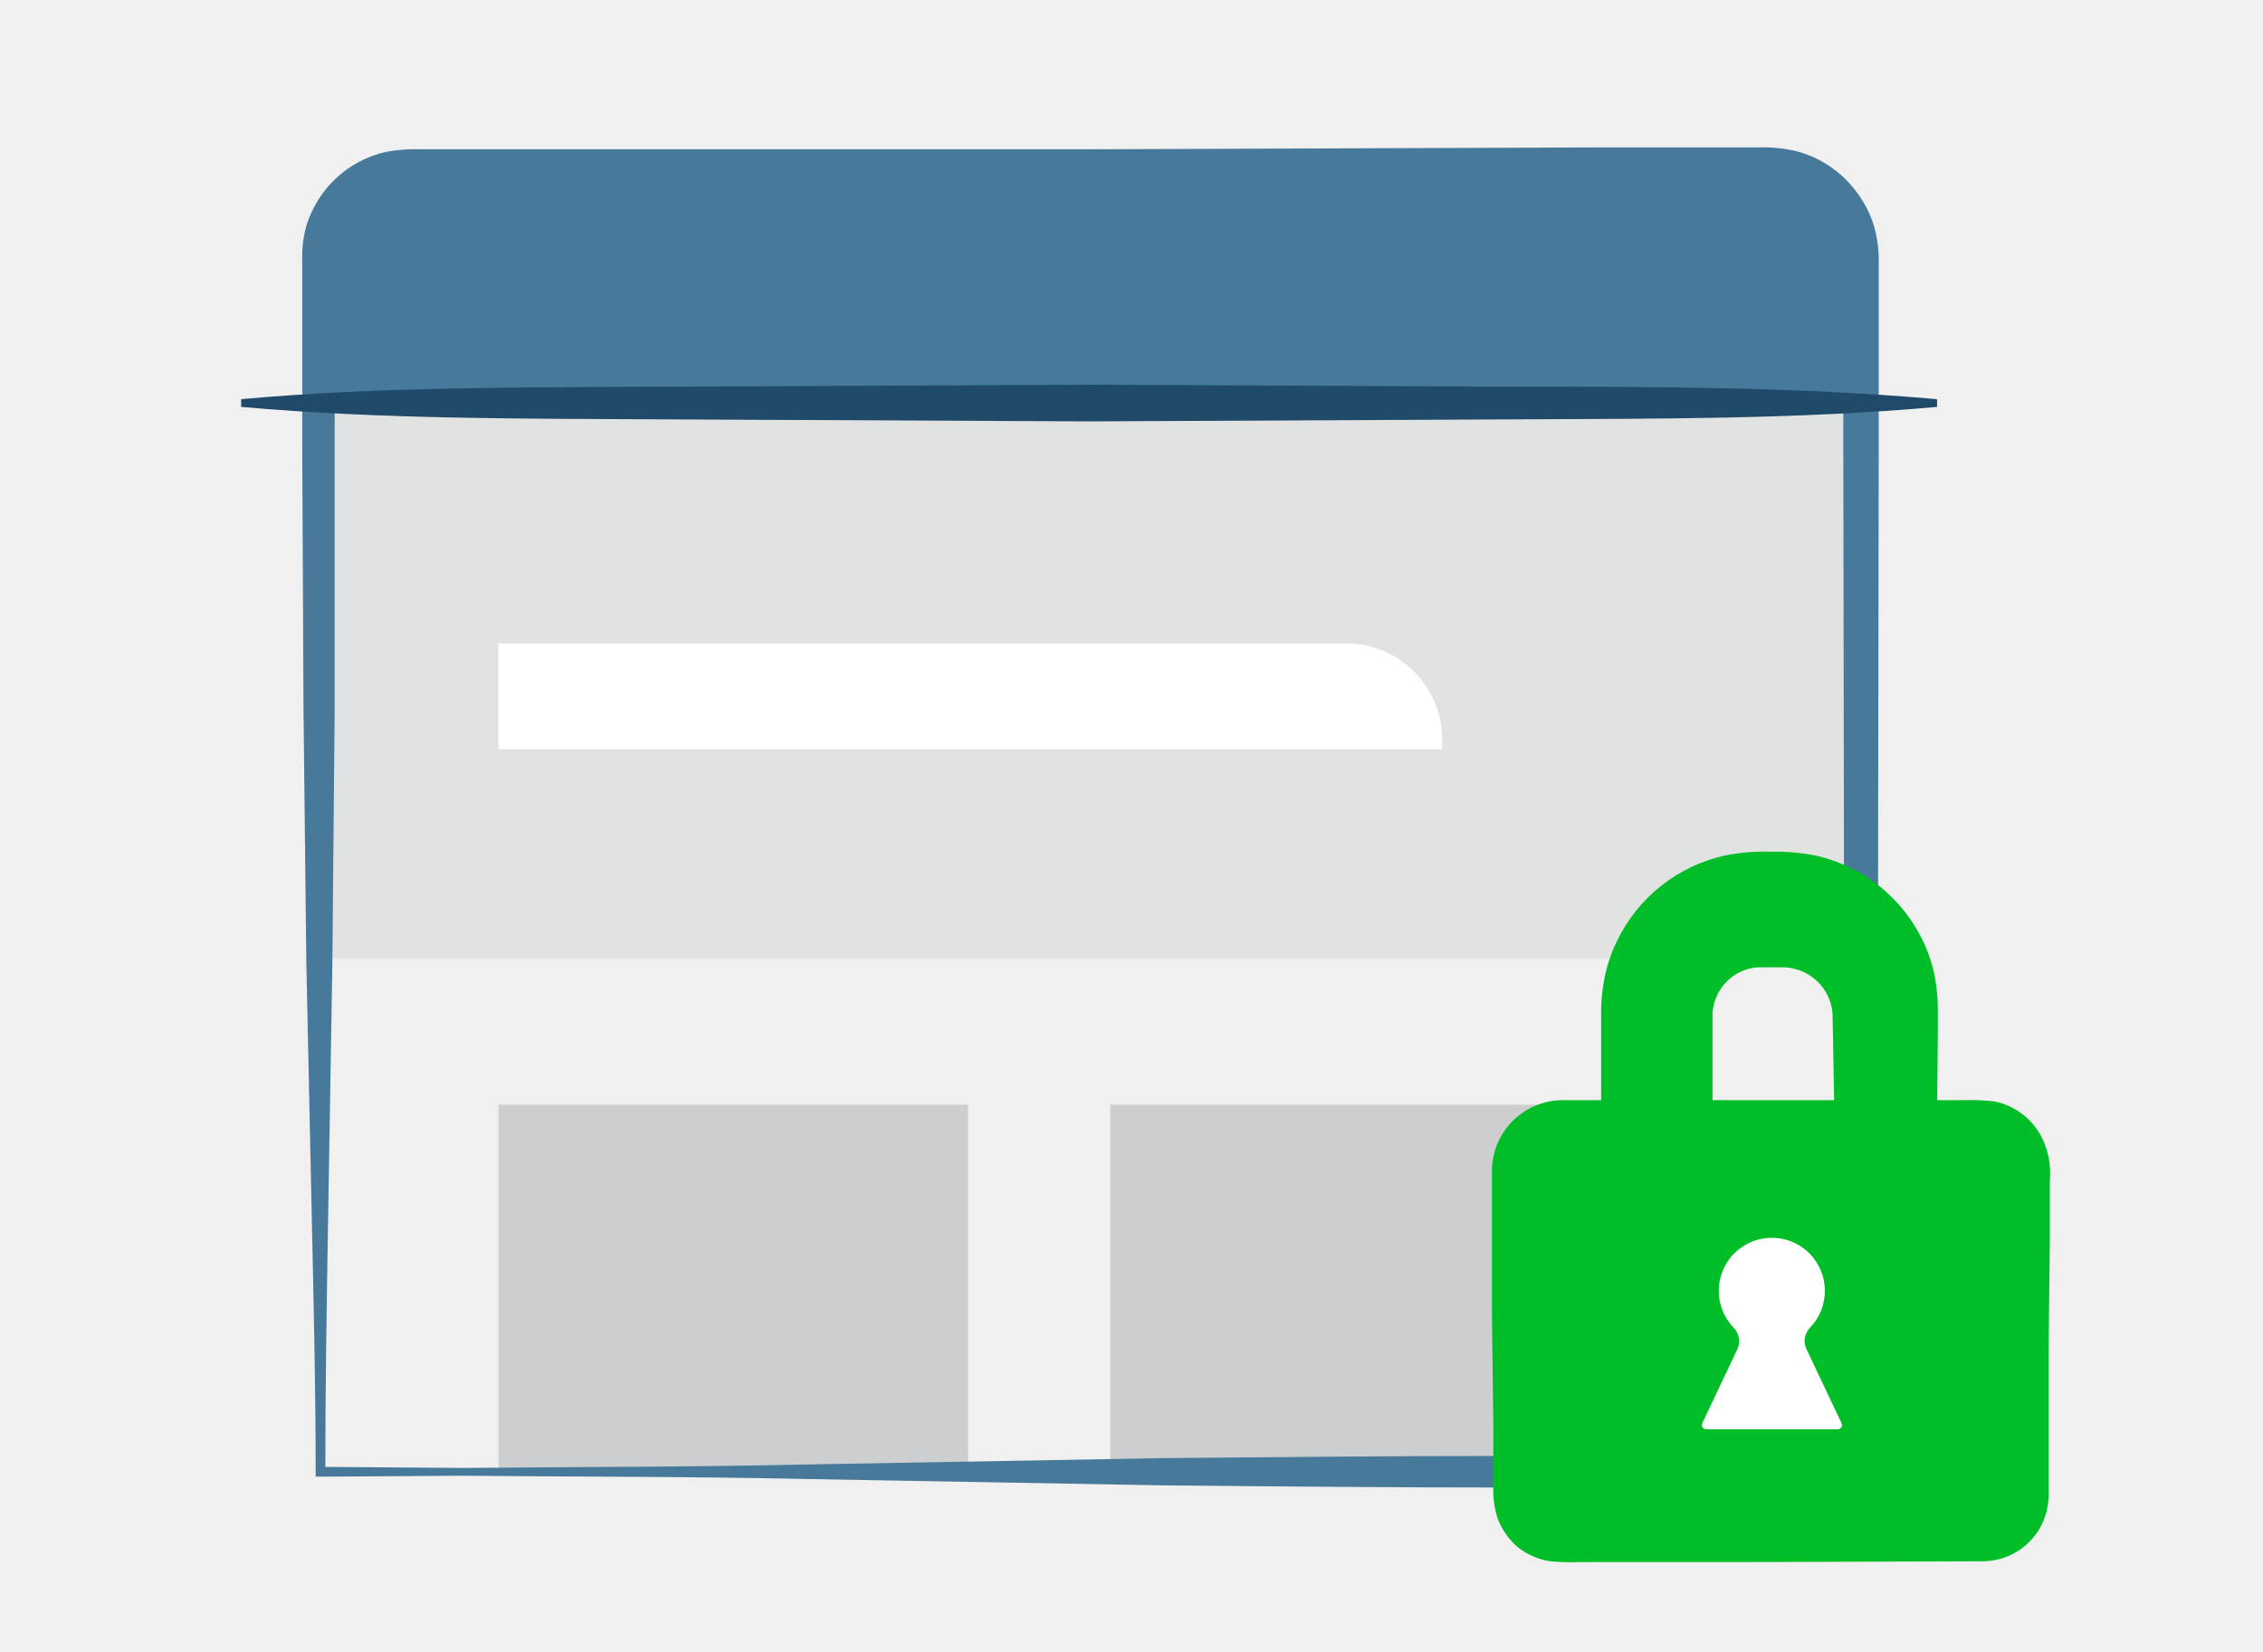
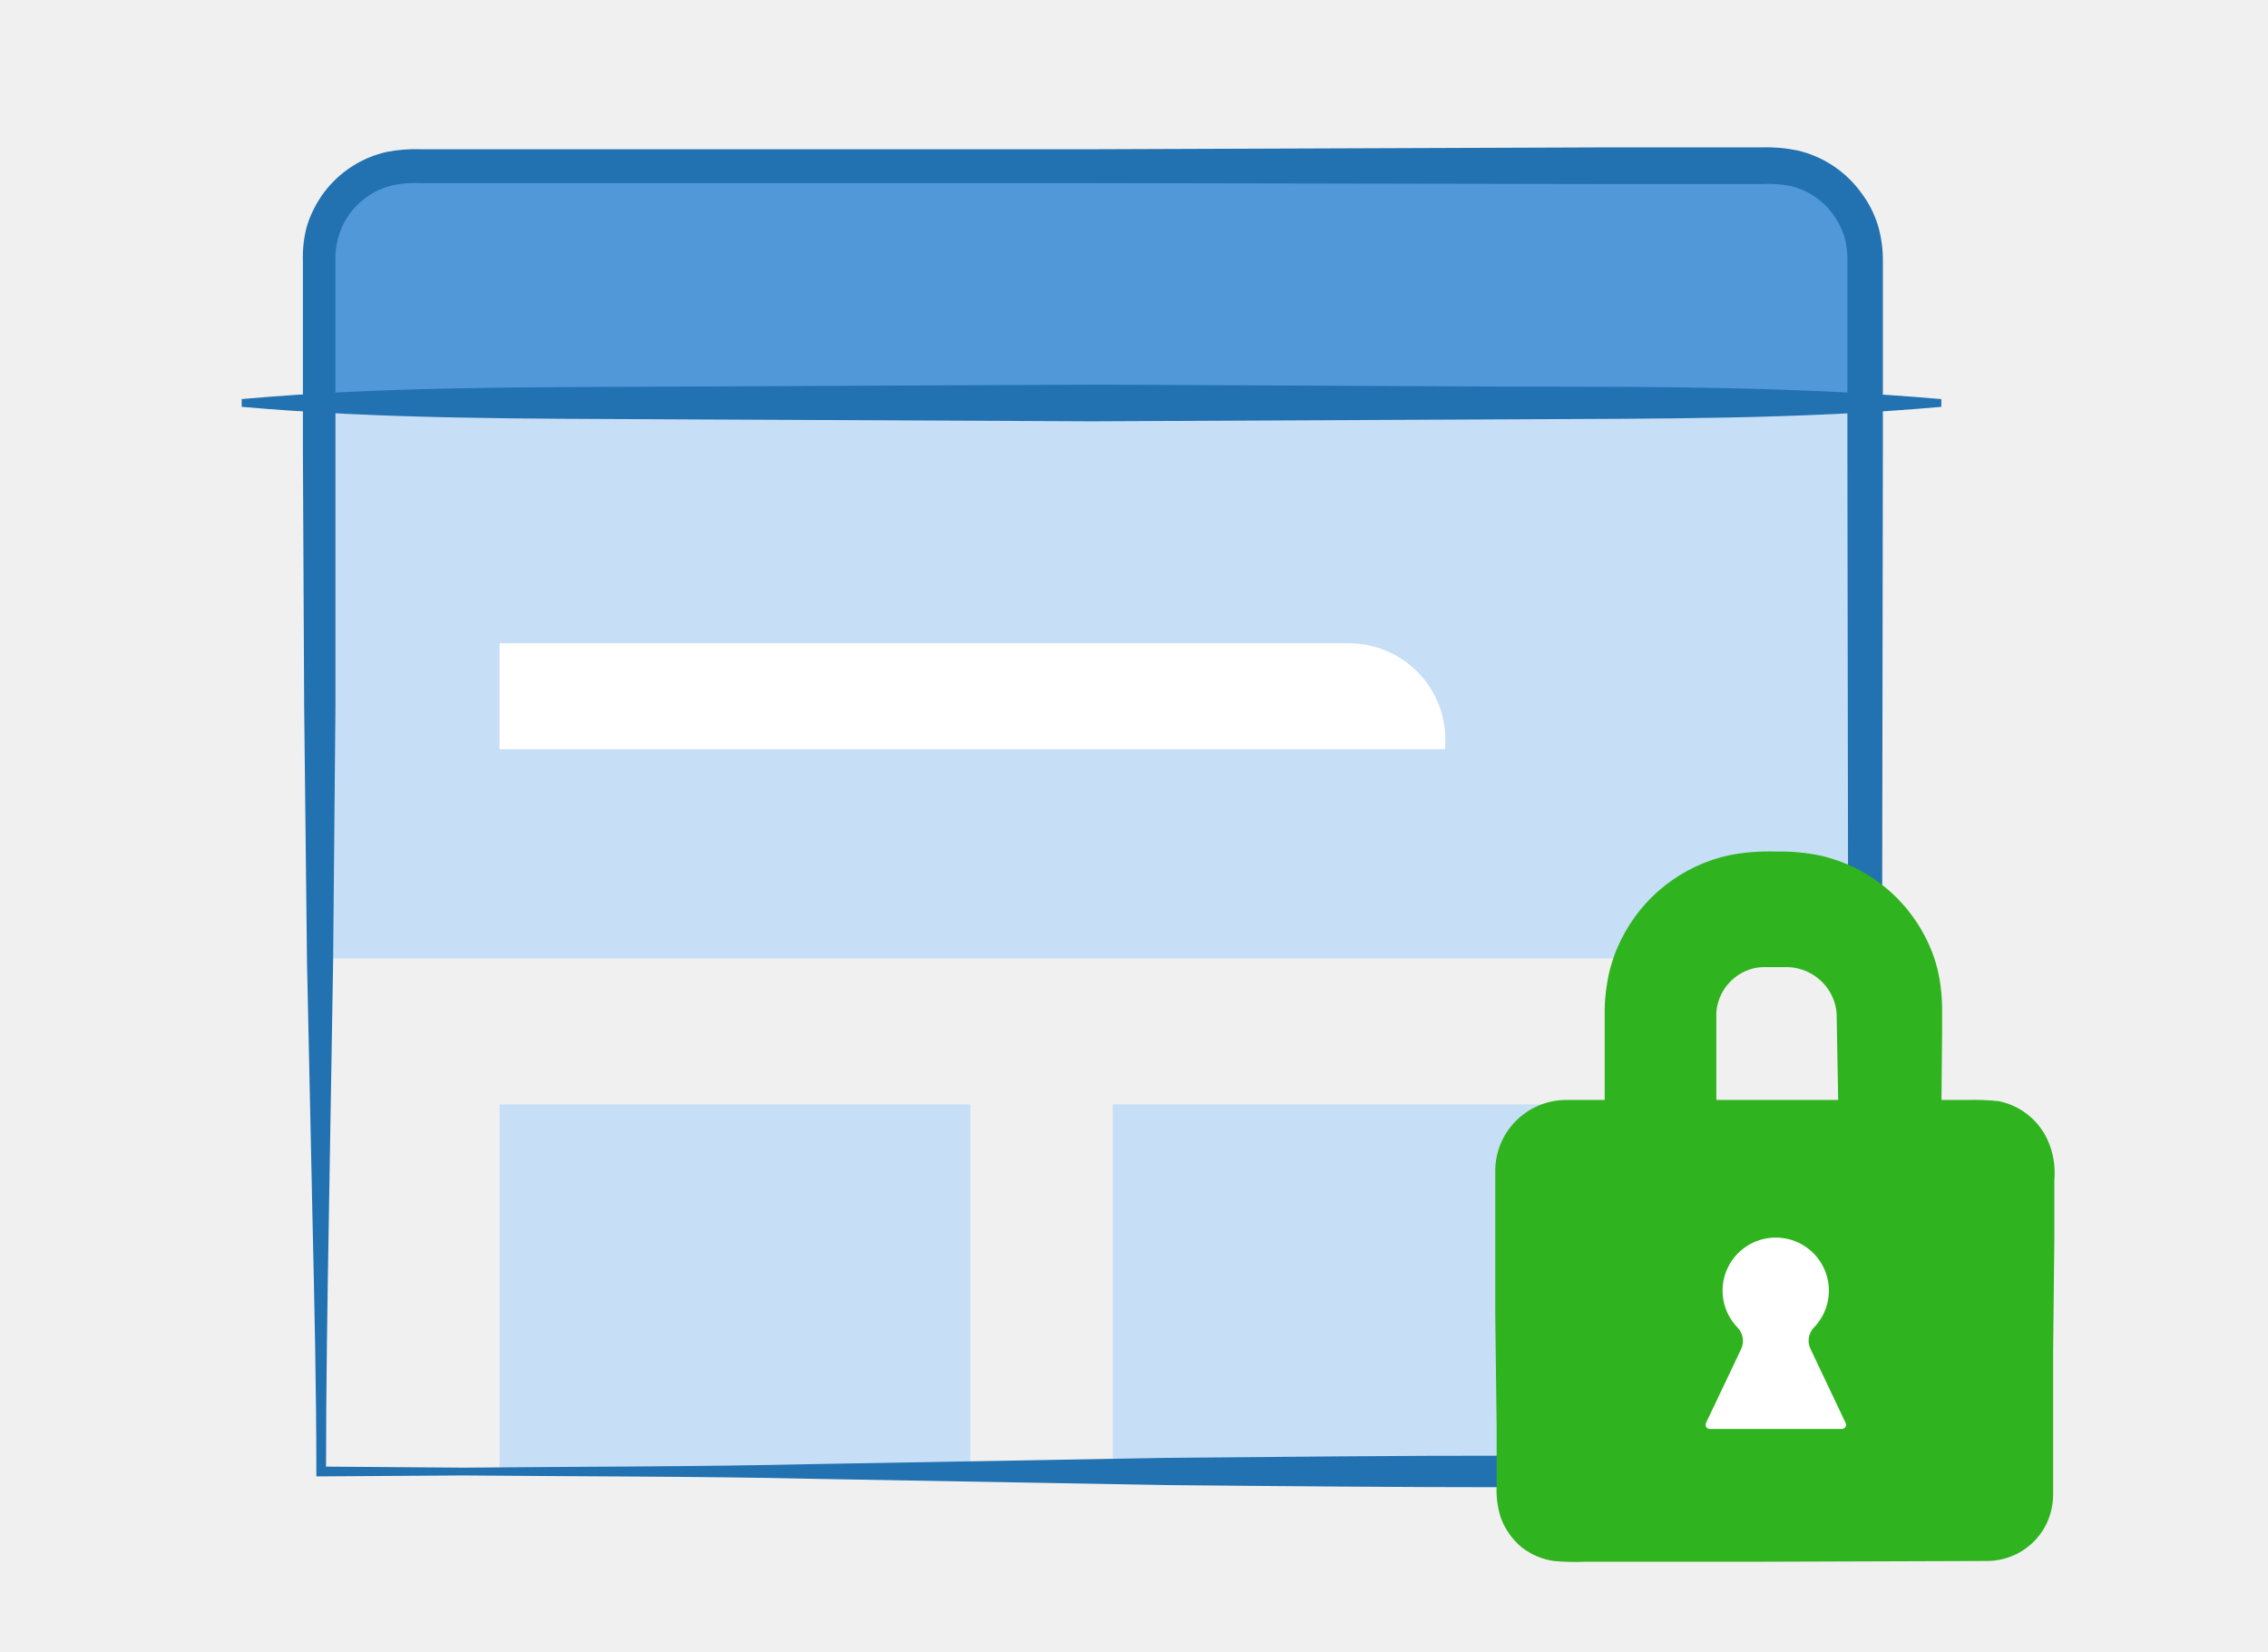
- <svg xmlns="http://www.w3.org/2000/svg" viewBox="0 0 1600 1168">
-   <defs>
-     <style>.cls-1{fill:#46799A}.cls-2{fill:#CCCED0}.cls-3{fill:#E1E2E2}.cls-4{fill:#fff}.cls-5{fill:#ddf8ff}.cls-6{fill:#204A69}.cls-7{fill:#00be28}.cls-8{fill:none}</style>
-   </defs>
-   <g id="jetpack-security">
-     <path class="cls-1" d="M224.83 285V182.11a64.9 64.9 0 0 1 64.9-64.9h960.8a64.9 64.9 0 0 1 64.9 64.9V285z" />
-     <path class="cls-2" d="M1315.43 1040.62V880.35a160.16 160.16 0 0 1-160 160.27h-930.6" />
-     <path class="cls-3" d="M224.83 285h1090.71v392.74H224.83z" />
-     <path class="cls-2" d="M352.43 781H684.5v259.59H352.43z" />
-     <path class="cls-4" d="M1019.43 529.8h-667v-74.91h599.14a68.08 68.08 0 0 1 68.08 68z" />
-     <path class="cls-2" d="M785 781h405.34v259.59H785z" />
-     <path class="cls-1" d="M326.91 1043.37l-100.32.66h-3.41v-3.41c0-60.06-1.43-120.12-2.75-180.17l-3.85-180.07-2-180.17-.88-180.06V185.08a84.46 84.46 0 0 1 3-25.85 80.64 80.64 0 0 1 12.1-23.43 76.36 76.36 0 0 1 44-28.38 108.28 108.28 0 0 1 24.64-1.87h472.75l360.12-1.32h112.63a106.38 106.38 0 0 1 25.3 2.2 77 77 0 0 1 44 28.82 76 76 0 0 1 12.54 24 86.68 86.68 0 0 1 3.52 26v135l-1.1 720.47v11h-258c-82.38 0-165-.77-247.16-1.54l-247.16-4.4c-83.2-1.86-165.59-1.64-247.97-2.41zm0-5.5c82.38-.77 165-.66 247.15-2.53l247.16-4.4c82.39-.66 165-1.65 247.16-1.54h247l-11 11-1.1-720.47V185.08a60.33 60.33 0 0 0-2.31-18.37 54.86 54.86 0 0 0-8.47-16 51.4 51.4 0 0 0-29.7-19.25 79.51 79.51 0 0 0-19.36-1.32h-113.13l-360.12-.66H297.43a77.82 77.82 0 0 0-19.8 1.43 52.54 52.54 0 0 0-30 19 54.12 54.12 0 0 0-11 35.09v315.21L235 680.38l-3 180.07c-1 60-2 120.11-2 180.17l-3.41-3.52z" />
-     <path class="cls-5" d="M1369.66 285H170.6" />
-     <path class="cls-6" d="M1369.55 287.7c-99.88 8.91-199.86 8.25-299.74 8.8l-299.73 1.43-299.85-1.43c-99.88-.55-199.86 0-299.74-8.8v-5.5c99.88-8.91 199.86-8.25 299.74-8.8l299.85-1.4 299.73 1.43c99.88 0 199.86 0 299.74 8.8z" />
-     <rect class="cls-7" x="1065.74" y="789.39" width="374.09" height="306.67" rx="38.5" ry="38.5" />
-     <path class="cls-7" d="M1401.34 1103.86l-161.92.55H1118a166.53 166.53 0 0 1-22-.55 48.71 48.71 0 0 1-22.55-9.68 50.25 50.25 0 0 1-14.52-20.45 62.61 62.61 0 0 1-3.08-23.21v-40.59l-1-80.74V828.11a50.16 50.16 0 0 1 49.94-50.27h283.35a157 157 0 0 1 22 .88 48.47 48.47 0 0 1 36.4 32.56 58.17 58.17 0 0 1 2.75 23.32v40.47l-.88 81v101.2a48 48 0 0 1-6.27 23.31 46.72 46.72 0 0 1-40.8 23.28zm0-15.73a30.67 30.67 0 0 0 26.5-15.94 32 32 0 0 0 4-15.4V956l-.77-81v-40.4a40.17 40.17 0 0 0-2-16.5 28.53 28.53 0 0 0-8.69-12 27.5 27.5 0 0 0-13.41-5.94c-4.07-.66-12 0-18.48 0h-283.37a27.05 27.05 0 0 0-23.43 13.53 28.16 28.16 0 0 0-3.74 13.64v101.2l-.66 81v40.59a42.23 42.23 0 0 0 1.65 16.61 28 28 0 0 0 8.47 12.32 28.42 28.42 0 0 0 13.64 6.37 151.86 151.86 0 0 0 18.59.66h121.43z" />
-     <path class="cls-4" d="M1302 1006.19l-24.75-52.25a13.42 13.42 0 0 1 2.42-15.18 37.51 37.51 0 1 0-53.9 0 13.63 13.63 0 0 1 2.53 15.29l-24.74 52.14a3 3 0 0 0 1.34 4 2.89 2.89 0 0 0 1.3.31h93.16a3 3 0 0 0 3-3 2.93 2.93 0 0 0-.36-1.31z" />
-     <path class="cls-7" d="M1354.26 789.39H1305v-70.62a44.67 44.67 0 0 0-44.66-44h-15.07a44.66 44.66 0 0 0-44.65 44v70.62h-56.76v-75.9a100.86 100.86 0 0 1 100.84-100.86h16.17a100.87 100.87 0 0 1 100.87 100.86v75.9" />
-     <path class="cls-7" d="M1354.26 797.2l-49.26.8a7.82 7.82 0 0 1-8-7.59v-.22l-1.32-73.37a35.31 35.31 0 0 0-14.08-25.74 34.49 34.49 0 0 0-13-6.16 33.49 33.49 0 0 0-7.26-1h-17.74a32 32 0 0 0-7.15 1 34.79 34.79 0 0 0-25.63 31v73.26a11 11 0 0 1-11 11h-56.76a11 11 0 0 1-11-11V713.6a120.1 120.1 0 0 1 1.44-16.6 105.27 105.27 0 0 1 9.9-32 111.4 111.4 0 0 1 76.22-60.16 145 145 0 0 1 33-2.64 138.86 138.86 0 0 1 32.34 3 112.59 112.59 0 0 1 30.8 12.32 111.26 111.26 0 0 1 44 48.17 100.22 100.22 0 0 1 9.24 31.57 119.81 119.81 0 0 1 1.1 16.39v15.18l-.55 60.61a7.37 7.37 0 0 1-14.63 0l-1.1-60.61V713.6a115.24 115.24 0 0 0-1.43-13.75 87.48 87.48 0 0 0-8.47-26.07 90.68 90.68 0 0 0-37.18-39.15 92.07 92.07 0 0 0-25.41-9.57 124.82 124.82 0 0 0-27.83-2 117.69 117.69 0 0 0-27.83 2.31 90.3 90.3 0 0 0-61.37 49.05 84.86 84.86 0 0 0-7.81 25.74 107.76 107.76 0 0 0-1.1 13.42v75.79l-11-11h56.76l-11 11v-74.89a55 55 0 0 1 41.46-48.48 56 56 0 0 1 11-1.54h19.25a48.12 48.12 0 0 1 11 1.65 55.09 55.09 0 0 1 20 9.9 53.93 53.93 0 0 1 20.35 38.39v74.8l-8-8 49.28.77a7.15 7.15 0 0 1 7.15 7.15v.22a7.27 7.27 0 0 1-6.57 7.89c-.28-.04-.54-.03-.81-.03z" />
-   </g>
-   <g id="clear_rectangle" data-name="clear rectangle">
-     <path id="Layer_4" data-name="Layer 4" class="cls-8" d="M0 0h1600v1168H0z" />
-   </g>
+ <svg xmlns="http://www.w3.org/2000/svg" viewBox="0 0 276 201" fill="none">
+   <path d="M38.783 49.045V31.339C38.783 28.377 39.963 25.536 42.062 23.442C44.162 21.347 47.009 20.171 49.978 20.171H215.716C218.686 20.171 221.533 21.347 223.633 23.442C225.732 25.536 226.912 28.377 226.912 31.339V49.045H38.783Z" fill="#5198D9" />
+   <path d="M226.912 179.079V151.499C226.917 158.807 224.012 165.818 218.836 170.99C213.66 176.162 206.638 179.072 199.312 179.079H38.783" fill="#CCCED0" />
+   <path d="M38.783 49.045H226.931V116.632H38.783V49.045Z" fill="#C6DEF6" />
+   <path d="M60.794 134.402H118.076V179.074H60.794V134.402Z" fill="#C6DEF6" />
+   <path d="M175.852 91.173H60.794V78.282H164.146C167.258 78.282 170.243 79.514 172.445 81.708C174.647 83.903 175.886 86.879 175.89 89.984L175.852 91.173Z" fill="white" />
+   <path d="M135.413 134.402H205.334V179.074H135.413V134.402Z" fill="#C6DEF6" />
+   <path d="M56.392 179.553L39.087 179.666H38.499V179.079C38.499 168.744 38.252 158.408 38.024 148.074L37.36 117.086L37.015 86.081L36.863 55.094V31.85C36.804 30.35 36.979 28.849 37.381 27.402C37.85 25.953 38.555 24.59 39.468 23.37C41.342 20.9 44.03 19.171 47.058 18.486C48.458 18.217 49.884 18.109 51.308 18.164H132.858L194.978 17.937H214.407C215.872 17.889 217.337 18.016 218.771 18.316C221.806 19.029 224.493 20.784 226.361 23.275C227.324 24.512 228.057 25.91 228.525 27.405C228.953 28.857 229.158 30.366 229.132 31.88V55.112L228.942 179.097V180.99H184.437C170.226 180.99 155.974 180.857 141.802 180.725L99.167 179.967C84.815 179.647 70.603 179.685 56.392 179.553ZM56.392 178.606C70.603 178.474 84.855 178.493 99.025 178.171L141.66 177.414C155.873 177.3 170.123 177.13 184.296 177.149H226.903L225.006 179.042L224.816 55.056V31.85C224.847 30.782 224.712 29.716 224.417 28.689C224.086 27.697 223.593 26.766 222.956 25.936C221.695 24.261 219.88 23.087 217.833 22.623C216.733 22.411 215.612 22.335 214.493 22.396H194.978L132.858 22.282H51.307C50.162 22.218 49.014 22.301 47.891 22.528C45.838 22.986 44.008 24.142 42.716 25.798C41.397 27.528 40.725 29.664 40.819 31.837V86.081L40.538 117.086L40.02 148.074C39.847 158.399 39.675 168.744 39.675 179.079L39.087 178.474L56.392 178.606Z" fill="#2271B1" />
+   <path d="M236.247 49.51C219.018 51.044 201.772 50.93 184.542 51.025L132.839 51.271L81.115 51.025C63.885 50.93 46.639 51.025 29.41 49.51V48.564C46.639 47.03 63.885 47.144 81.115 47.049L132.839 46.808L184.542 47.054C201.772 47.054 219.018 47.054 236.247 48.569V49.51Z" fill="#2271B1" />
+   <path d="M241.729 135.845H190.481C186.814 135.845 183.84 138.812 183.84 142.471V181.995C183.84 185.654 186.814 188.62 190.481 188.62H241.729C245.397 188.62 248.371 185.654 248.371 181.995V142.471C248.371 138.812 245.397 135.845 241.729 135.845Z" fill="#2FB41F" />
+   <path d="M241.731 189.962L213.8 190.057H192.855C191.589 190.109 190.322 190.077 189.06 189.962C187.642 189.747 186.303 189.174 185.17 188.296C184.05 187.353 183.189 186.143 182.665 184.777C182.238 183.491 182.058 182.136 182.134 180.783V173.798L181.962 159.903V142.509C181.957 140.223 182.861 138.028 184.476 136.406C186.091 134.784 188.285 133.868 190.576 133.858H239.454C240.721 133.82 241.989 133.87 243.249 134.009C244.699 134.305 246.045 134.98 247.148 135.964C248.251 136.949 249.072 138.208 249.528 139.612C249.958 140.904 250.12 142.27 250.003 143.626V150.59L249.851 164.529V181.945C249.839 183.352 249.466 184.733 248.769 185.956C248.055 187.184 247.028 188.202 245.792 188.906C244.555 189.609 243.154 189.974 241.731 189.962ZM241.731 187.255C242.668 187.243 243.586 186.983 244.389 186.501C245.192 186.019 245.852 185.332 246.302 184.512C246.752 183.701 246.99 182.789 246.992 181.862V164.517L246.86 150.578V143.626C246.944 142.665 246.827 141.698 246.515 140.786C246.206 139.978 245.689 139.266 245.016 138.721C244.351 138.178 243.552 137.824 242.702 137.699C242 137.585 240.632 137.699 239.515 137.699H190.633C189.814 137.699 189.009 137.914 188.3 138.323C187.59 138.731 187.001 139.319 186.592 140.027C186.18 140.742 185.958 141.55 185.946 142.374V159.79L185.833 173.729V180.714C185.736 181.676 185.833 182.648 186.117 183.573C186.403 184.398 186.908 185.131 187.578 185.693C188.25 186.262 189.062 186.641 189.931 186.789C190.997 186.892 192.068 186.93 193.138 186.903H214.085L241.731 187.255Z" fill="#2FB41F" />
+   <path d="M224.595 173.154L220.326 164.163C220.119 163.737 220.048 163.258 220.122 162.791C220.197 162.324 220.414 161.891 220.743 161.55C221.627 160.64 222.222 159.489 222.455 158.243C222.688 156.996 222.548 155.709 222.052 154.542C221.556 153.375 220.727 152.379 219.667 151.679C218.608 150.979 217.365 150.605 216.094 150.605C214.823 150.605 213.581 150.979 212.521 151.679C211.462 152.379 210.632 153.375 210.137 154.542C209.641 155.709 209.5 156.996 209.733 158.243C209.966 159.489 210.561 160.64 211.445 161.55C211.777 161.893 211.997 162.328 212.075 162.798C212.153 163.268 212.086 163.751 211.882 164.182L207.614 173.154C207.554 173.276 207.545 173.417 207.588 173.546C207.631 173.675 207.724 173.781 207.845 173.843C207.915 173.878 207.992 173.896 208.07 173.896H224.14C224.277 173.896 224.408 173.842 224.506 173.745C224.603 173.648 224.657 173.517 224.657 173.38C224.654 173.301 224.633 173.224 224.595 173.154Z" fill="white" />
+   <path d="M233.61 135.845H225.113V123.693C225.082 121.674 224.257 119.749 222.816 118.332C221.374 116.915 219.432 116.121 217.409 116.121H214.809C212.786 116.121 210.844 116.915 209.403 118.332C207.961 119.749 207.137 121.674 207.107 123.693V135.845H197.316V122.784C197.316 118.181 199.148 113.767 202.411 110.512C205.673 107.257 210.097 105.428 214.711 105.427H217.5C222.115 105.427 226.54 107.256 229.803 110.511C233.066 113.766 234.9 118.18 234.9 122.784V135.845" fill="#2FB41F" />
+   <path d="M233.61 137.189L225.113 137.327C224.756 137.335 224.411 137.203 224.152 136.958C223.894 136.713 223.743 136.376 223.733 136.021V135.983L223.505 123.357C223.442 122.488 223.192 121.643 222.773 120.879C222.354 120.114 221.775 119.449 221.076 118.927C220.412 118.421 219.647 118.059 218.834 117.867C218.424 117.764 218.004 117.707 217.581 117.695H214.521C214.105 117.706 213.691 117.764 213.288 117.867C212.088 118.19 211.018 118.877 210.226 119.833C209.434 120.788 208.959 121.966 208.866 123.202V135.809C208.866 136.311 208.667 136.793 208.311 137.148C207.955 137.503 207.472 137.702 206.969 137.702H197.178C196.675 137.702 196.192 137.503 195.836 137.148C195.48 136.793 195.28 136.311 195.28 135.809V122.803C195.297 121.846 195.38 120.891 195.529 119.946C195.8 118.031 196.376 116.172 197.236 114.439C198.503 111.836 200.343 109.552 202.62 107.759C204.897 105.966 207.552 104.71 210.384 104.086C212.258 103.719 214.168 103.566 216.077 103.632C217.95 103.586 219.823 103.759 221.656 104.148C223.522 104.59 225.312 105.304 226.969 106.269C230.272 108.213 232.916 111.1 234.559 114.558C235.386 116.269 235.925 118.105 236.153 119.991C236.28 120.926 236.344 121.868 236.342 122.811V125.424L236.247 135.854C236.21 136.161 236.06 136.444 235.828 136.649C235.596 136.854 235.296 136.968 234.986 136.968C234.675 136.968 234.376 136.854 234.143 136.649C233.911 136.444 233.762 136.161 233.724 135.854L233.534 125.424V122.803C233.499 122.01 233.417 121.22 233.287 120.437C233.04 118.874 232.547 117.36 231.826 115.95C230.424 113.107 228.187 110.757 225.413 109.213C224.041 108.451 222.564 107.896 221.029 107.566C219.447 107.273 217.837 107.157 216.229 107.222C214.618 107.164 213.007 107.297 211.428 107.619C209.14 108.14 207 109.17 205.167 110.631C203.333 112.093 201.855 113.949 200.842 116.06C200.159 117.456 199.705 118.951 199.495 120.49C199.383 121.255 199.32 122.026 199.305 122.799V135.842L197.407 133.949H207.198L205.301 135.842V122.954C205.476 120.995 206.259 119.138 207.541 117.643C208.822 116.148 210.539 115.088 212.453 114.611C213.075 114.461 213.71 114.372 214.35 114.346H217.671C218.312 114.368 218.949 114.463 219.568 114.63C220.823 114.957 221.997 115.537 223.018 116.334C224.031 117.132 224.866 118.132 225.47 119.269C226.074 120.406 226.435 121.657 226.529 122.94V135.813L225.149 134.436L233.65 134.569C233.977 134.569 234.29 134.698 234.522 134.929C234.753 135.16 234.883 135.473 234.883 135.799V135.837C234.913 136.167 234.81 136.495 234.598 136.749C234.385 137.004 234.08 137.164 233.75 137.195C233.701 137.188 233.656 137.189 233.61 137.189Z" fill="#2FB41F" />
</svg>
